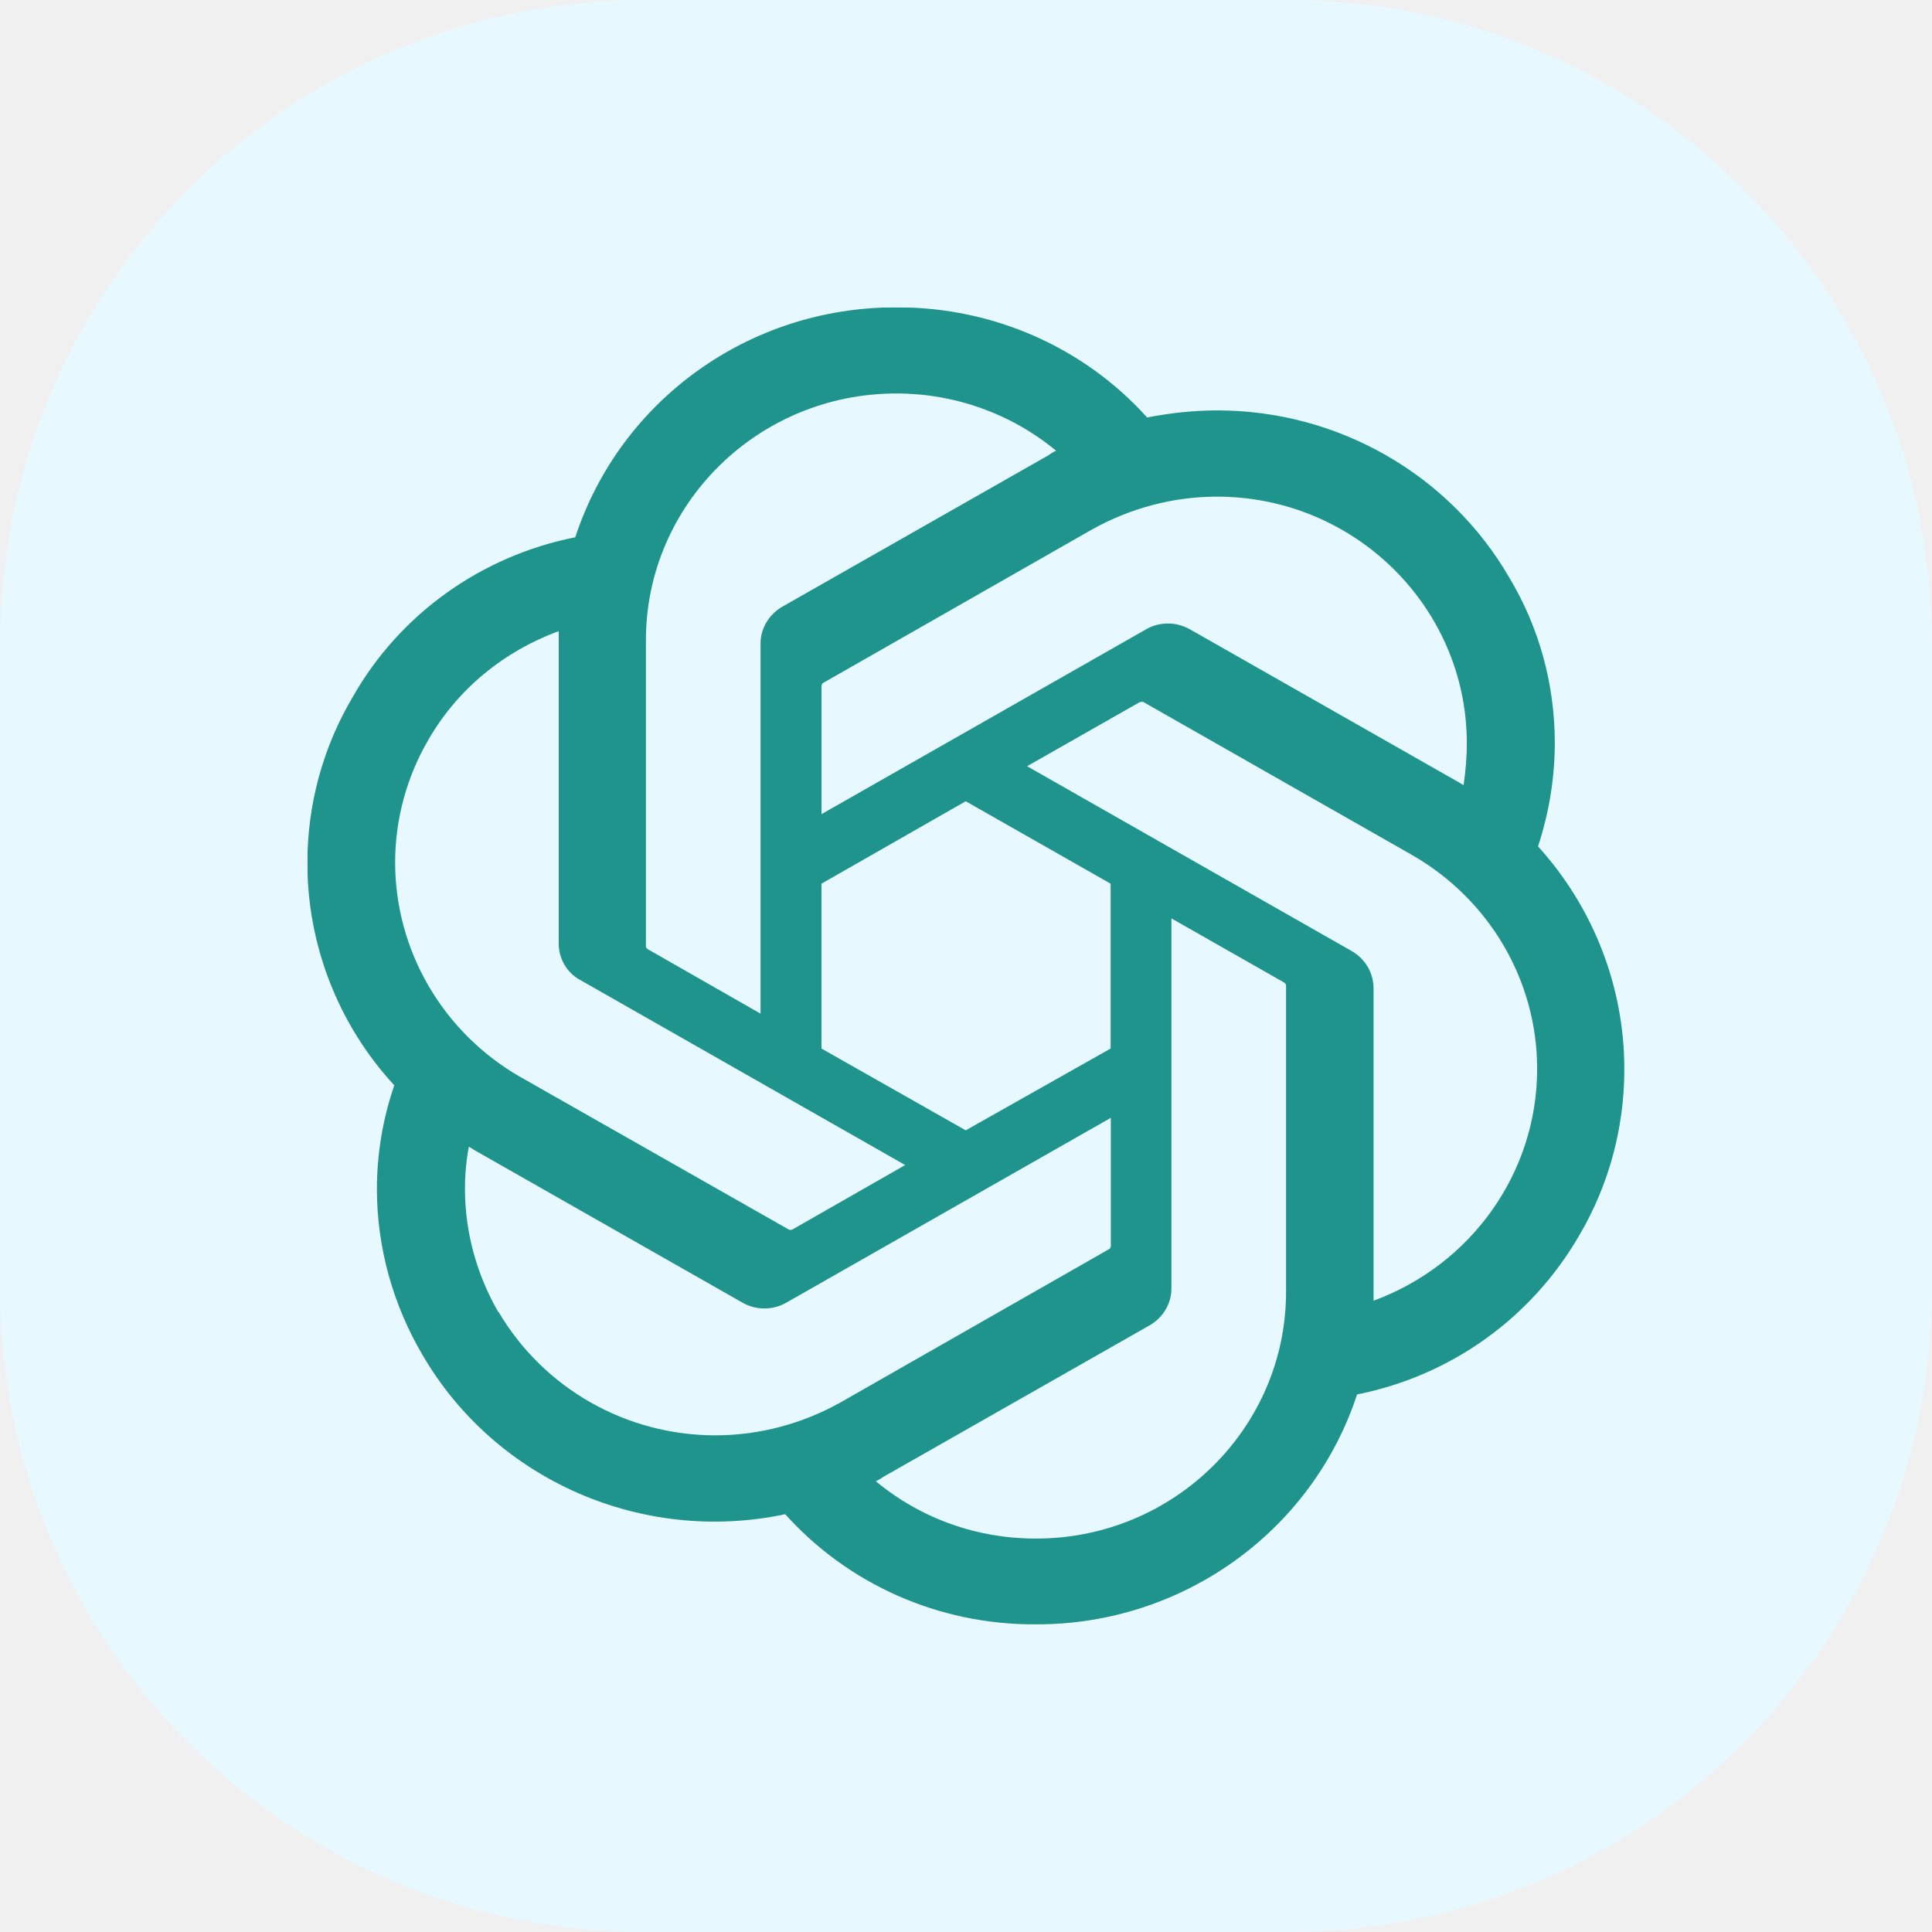
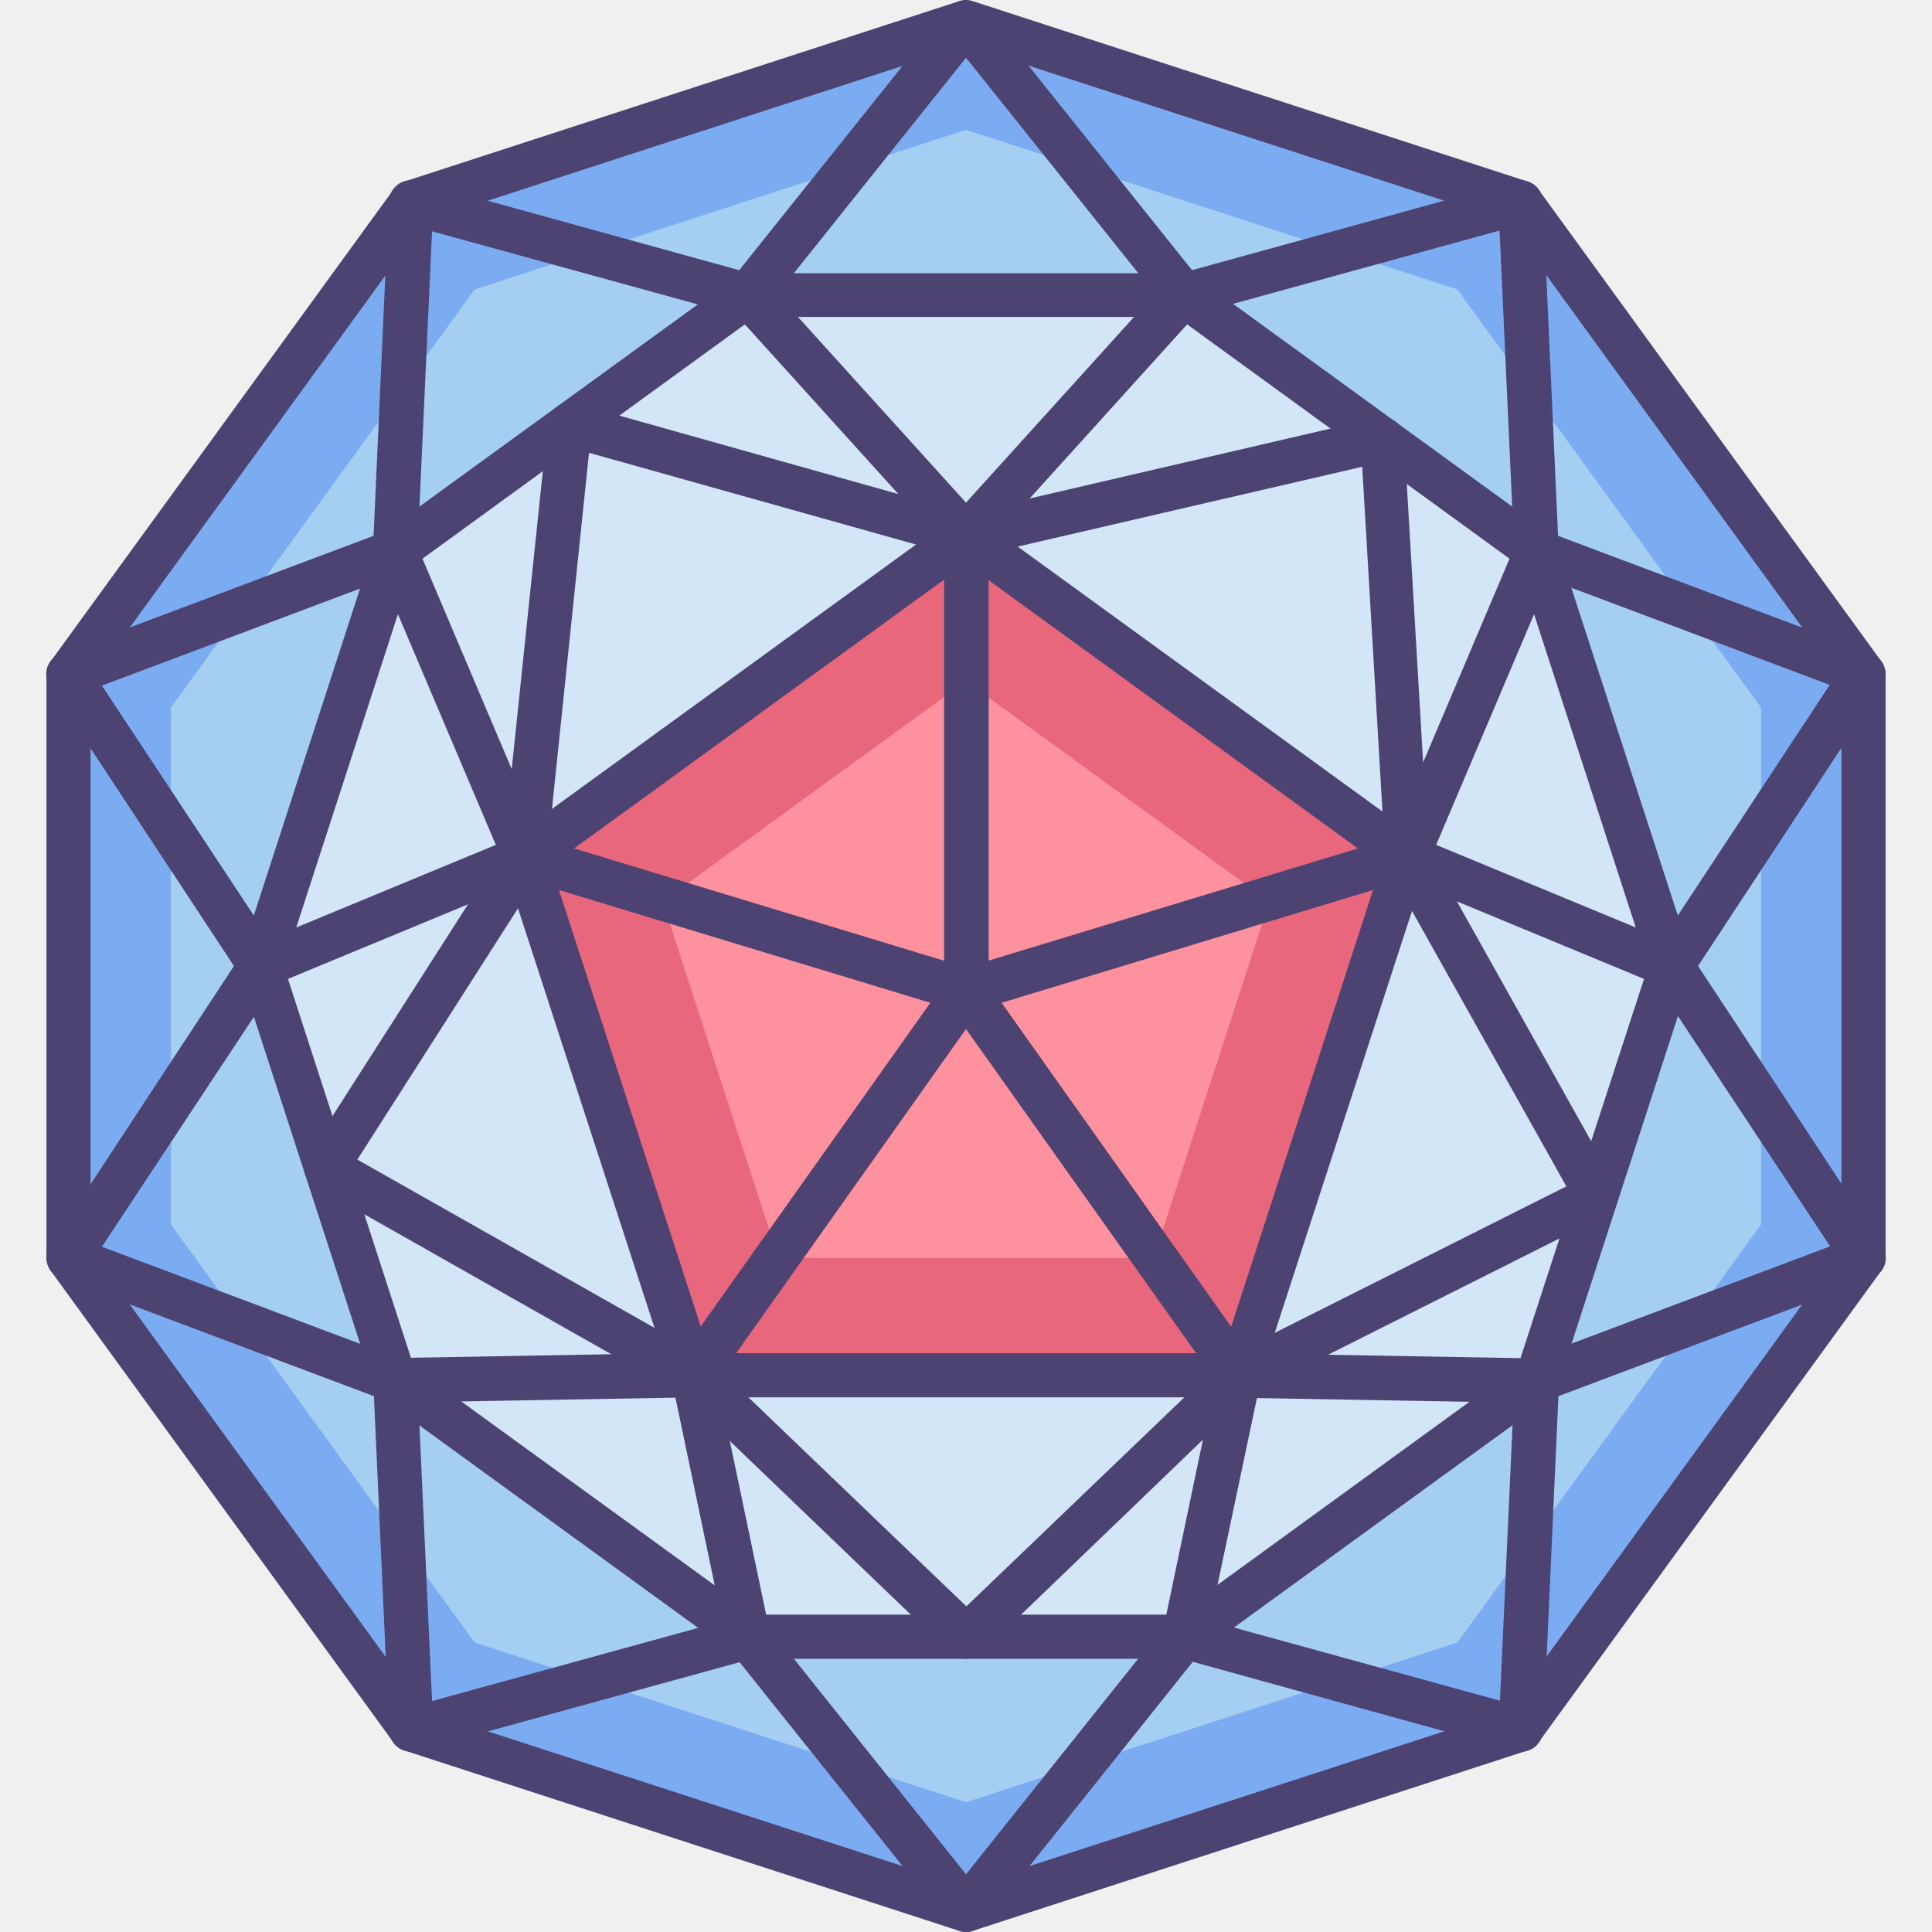
- <svg xmlns="http://www.w3.org/2000/svg" xmlns:xlink="http://www.w3.org/1999/xlink" width="30" height="30" viewBox="0 0 30 30" fill="none">
-   <defs>
-     <rect id="path_0" x="0" y="0" width="30" height="30" />
-     <rect id="path_1" x="0" y="0" width="20.455" height="20.455" />
-   </defs>
-   <g opacity="1" transform="translate(0 0)  rotate(0 15 15)">
-     <rect fill="#E7F8FF" opacity="1" transform="translate(0 0)  rotate(0 15 15)" x="0" y="0" width="30" height="30" rx="10" />
-     <mask id="bg-mask-0" fill="white">
-       <use xlink:href="#path_0" />
-     </mask>
-     <g mask="url(#bg-mask-0)">
-       <g opacity="1" transform="translate(4.772727 4.772727)  rotate(0 10.22727 10.22727)">
-         <mask id="bg-mask-1" fill="white">
-           <use xlink:href="#path_1" />
-         </mask>
-         <g mask="url(#bg-mask-1)">
-           <path id="分组 1" fill-rule="evenodd" style="fill:#1F948C" transform="translate(0 0)  rotate(0 10.22727 10.22727)" opacity="1" d="M19.11 8.37L19.11 8.37C19.28 7.85 19.37 7.31 19.37 6.76C19.37 5.86 19.13 4.97 18.66 4.19C17.73 2.59 16 1.6 14.13 1.6C13.76 1.6 13.4 1.64 13.04 1.71C12.06 0.62 10.65 0 9.17 0L9.14 0L9.13 0C6.86 0 4.86 1.44 4.16 3.57C2.7 3.86 1.44 4.76 0.71 6.04C0.24 6.83 0 7.72 0 8.63C0 9.9 0.48 11.14 1.35 12.08C1.17 12.6 1.08 13.15 1.08 13.69C1.08 14.6 1.33 15.49 1.79 16.27C2.92 18.21 5.2 19.21 7.42 18.74C8.4 19.83 9.8 20.45 11.28 20.45L11.31 20.45L11.33 20.45C13.59 20.45 15.6 19.01 16.3 16.88C17.76 16.59 19.01 15.69 19.75 14.41C20.21 13.63 20.45 12.74 20.45 11.83C20.45 10.55 19.97 9.32 19.11 8.37Z M8.947 18.158C8.907 18.188 8.867 18.208 8.827 18.228C9.527 18.808 10.397 19.118 11.307 19.118L11.317 19.118C13.457 19.118 15.197 17.398 15.197 15.288L15.197 10.528C15.197 10.508 15.177 10.488 15.157 10.478L13.417 9.488L13.417 15.238C13.417 15.468 13.287 15.688 13.077 15.808L8.947 18.158Z M8.277 17.005L12.447 14.625C12.466 14.615 12.476 14.595 12.476 14.575L12.476 14.575L12.476 12.585L7.437 15.455C7.227 15.575 6.967 15.575 6.757 15.455L2.627 13.105C2.587 13.085 2.537 13.045 2.507 13.035C2.467 13.245 2.447 13.465 2.447 13.685C2.447 14.355 2.627 15.015 2.967 15.605L2.967 15.595C3.667 16.785 4.947 17.515 6.337 17.515C7.017 17.515 7.687 17.335 8.277 17.005Z M3.903 5.168C3.903 5.128 3.903 5.068 3.903 5.028C3.053 5.338 2.333 5.928 1.883 6.708L1.883 6.708C1.543 7.288 1.363 7.948 1.363 8.618C1.363 9.988 2.103 11.258 3.303 11.948L7.473 14.318C7.493 14.328 7.513 14.328 7.533 14.318L9.283 13.318L4.243 10.448C4.033 10.338 3.903 10.118 3.903 9.878L3.903 9.878L3.903 5.168Z M17.156 8.505L12.976 6.125C12.956 6.125 12.936 6.125 12.916 6.135L11.176 7.125L16.216 9.995C16.426 10.115 16.556 10.335 16.556 10.575C16.556 10.575 16.556 10.575 16.556 10.575L16.556 15.425C18.076 14.865 19.096 13.435 19.096 11.825C19.096 10.455 18.356 9.195 17.156 8.505Z M8.014 5.829C7.994 5.839 7.984 5.859 7.984 5.879L7.984 5.879L7.984 7.869L13.024 4.999C13.124 4.939 13.244 4.909 13.364 4.909C13.484 4.909 13.594 4.939 13.704 4.999L17.834 7.349C17.874 7.369 17.914 7.399 17.954 7.419L17.954 7.419C17.984 7.209 18.004 6.989 18.004 6.769C18.004 4.659 16.264 2.939 14.124 2.939C13.444 2.939 12.774 3.119 12.184 3.449L8.014 5.829Z M9.147 1.337C6.997 1.337 5.257 3.057 5.257 5.167L5.257 9.927C5.257 9.947 5.277 9.957 5.287 9.967L7.037 10.967L7.037 5.227L7.037 5.217C7.037 4.987 7.167 4.767 7.377 4.647L11.507 2.297C11.547 2.267 11.597 2.237 11.627 2.227C10.927 1.647 10.047 1.337 9.147 1.337Z M7.983 11.509L10.223 12.779L12.473 11.509L12.473 8.949L10.223 7.669L7.983 8.949L7.983 11.509Z " />
-         </g>
-       </g>
-     </g>
-   </g>
+ <svg xmlns="http://www.w3.org/2000/svg" t="1680058327635" class="icon" viewBox="0 0 1024 1024" version="1.1" p-id="1700" width="200" height="200">
+   <path d="M512 512m-414 0a414 414 0 1 0 828 0 414 414 0 1 0-828 0Z" fill="#F0C48A" p-id="1701" />
+   <path d="M36.2 357.4v309.2L218 916.8l294 95.4 294-95.4 181.8-250.2V357.4L806 107.2 512 11.8 218 107.2z" fill="#7BABF1" p-id="1702" />
+   <path d="M90.6 375v274l161 221.6L512 955.2l260.4-84.6 161-221.6v-274L772.4 153.4 512 68.8 251.6 153.4z" fill="#A4CFF2" p-id="1703" />
+   <path d="M627.6 156.4H396.4l-186.8 135.8L138.2 512l71.4 219.8 186.8 135.8h231.2l186.8-135.8L885.8 512l-71.4-219.8z" fill="#D3E6F8" p-id="1704" />
+   <path d="M512 284.2L278.2 454l89.2 275h289.2L745.8 454z" fill="#E8677D" p-id="1705" />
+   <path d="M512 361l-160.8 116.8 61.4 189h198.8l61.4-189z" fill="#FD919E" p-id="1706" />
+   <path d="M512 1024c-1.2 0-2.4-0.2-3.6-0.6l-294-95.6c-2.4-0.8-4.4-2.2-5.8-4.2L26.8 673.4c-1.4-2-2.2-4.4-2.2-6.8V357.4c0-2.4 0.8-4.8 2.2-6.8l181.8-250.2c1.4-2 3.6-3.4 5.8-4.2L508.4 0.6c2.4-0.8 4.8-0.8 7.2 0l294 95.6c2.4 0.8 4.4 2.2 5.8 4.2l181.8 250.2c1.4 2 2.2 4.4 2.2 6.8v309.2c0 2.4-0.8 4.8-2.2 6.8l-181.8 250.2c-1.4 2-3.6 3.4-5.8 4.2l-294 95.6c-1.2 0.4-2.4 0.6-3.6 0.6z m-286.8-117.2L512 1000l286.8-93.2 177.2-244V361.2l-177.2-244L512 24 225.2 117.2 48 361.2v301.6l177.2 244z" fill="#4C4372" p-id="1707" />
+   <path d="M627.6 879.2H396.4c-2.4 0-4.8-0.8-6.8-2.2l-187-135.8c-2-1.4-3.4-3.6-4.2-5.8L127 515.6c-0.8-2.4-0.8-4.8 0-7.2l71.4-219.8c0.8-2.4 2.2-4.4 4.2-5.8l187-135.8c2-1.4 4.4-2.2 6.8-2.2h231c2.4 0 4.8 0.8 6.8 2.2l187 135.8c2 1.4 3.4 3.6 4.2 5.8l71.4 219.8c0.8 2.4 0.8 4.8 0 7.2l-71.4 219.8c-0.8 2.4-2.2 4.4-4.2 5.8l-187 135.8c-1.8 1.6-4.2 2.2-6.6 2.2z m-227.4-23.4h223.4l180.8-131.4L873.6 512l-69-212.6L623.8 168H400.2l-180.8 131.4L150.4 512l69 212.6 180.8 131.2z" fill="#4C4372" p-id="1708" />
+   <path d="M656.6 740.6H367.4c-5 0-9.6-3.2-11.2-8.2l-89.4-274.8c-1.6-4.8 0.2-10.2 4.2-13.2l233.8-169.8c4.2-3 9.6-3 13.8 0l233.8 169.8c4.2 3 5.8 8.2 4.2 13.2l-89.4 274.8c-1 5-5.6 8.2-10.6 8.2zM376 717.2h272l84-258.6-220-159.8-220 159.8 84 258.6z" fill="#4C4372" p-id="1709" />
+   <path d="M512 1024c-3.6 0-7-1.6-9.2-4.4L392 881 221 928c-3.4 1-7.2 0.2-10-1.8s-4.6-5.4-4.8-9l-8-177.2-166-62.4c-3.4-1.2-6-4-7-7.4-1.2-3.4-0.6-7.2 1.4-10L124 512l-97.6-148.2c-2-3-2.4-6.6-1.4-10 1.2-3.4 3.6-6 7-7.4L198 284l8-177.2c0.2-3.6 2-6.8 4.8-9 2.8-2 6.6-2.8 10-1.8l171 47.2 110.8-138.6c2.2-2.8 5.6-4.4 9.2-4.4s7 1.6 9.2 4.4l110.8 138.6L803 96c3.4-1 7.2-0.2 10 1.8s4.6 5.4 4.8 9l8 177.2 166 62.4c3.4 1.2 6 4 7 7.4 1.2 3.4 0.6 7-1.4 10L900 512l97.6 148.2c2 3 2.4 6.6 1.4 10-1.2 3.4-3.6 6-7 7.4L826 740l-8 177.2c-0.2 3.6-2 6.8-4.8 9-2.8 2-6.6 2.8-10 1.8l-171-47.2-110.8 138.6c-2.4 3-5.8 4.6-9.4 4.6z m-115.6-168.2c3.6 0 7 1.6 9.2 4.4l106.4 133.2 106.4-133.2c3-3.6 7.8-5.2 12.2-4l164.4 45.2 7.8-170.4c0.2-4.6 3.2-8.8 7.6-10.4l159.6-60-94-142.2c-2.6-4-2.6-9 0-13l93.8-142.4-159.6-60c-4.4-1.6-7.4-5.8-7.6-10.4l-7.8-170.4-164.4 45.2c-4.6 1.2-9.4-0.4-12.2-4L512 30.6l-106.4 133.2c-3 3.6-7.8 5.2-12.2 4l-164.4-45.2-7.8 170.4c-0.2 4.6-3.2 8.8-7.6 10.4l-159.6 60 94 142.2c2.6 4 2.6 9 0 13l-94 142.2 159.6 60c4.4 1.6 7.4 5.8 7.6 10.4l7.8 170.4 164.4-45.2c1-0.4 2-0.6 3-0.6z" fill="#4C4372" p-id="1710" />
+   <path d="M512 295.8c-3.4 0-6.4-1.4-8.6-3.8l-115.6-127.8c-4.4-4.8-4-12.2 0.8-16.6 4.8-4.4 12.2-4 16.6 0.8l106.8 118 106.8-118c4.4-4.8 11.8-5.2 16.6-0.8 4.8 4.4 5.2 11.8 0.8 16.6L520.6 292c-2.2 2.4-5.2 3.8-8.6 3.8zM885.8 523.8c-1.4 0-3-0.2-4.4-0.8l-140-58c-2.8-1.2-5.2-3.4-6.4-6.4-1.2-2.8-1.2-6.2 0-9l68.6-161.8c2.6-6 9.4-8.8 15.4-6.2 6 2.6 8.8 9.4 6.2 15.4l-64 150.8 129 53.4c6 2.4 8.8 9.4 6.4 15.4-1.8 4.4-6.2 7.2-10.8 7.2zM627.6 879.2c-0.8 0-1.6 0-2.4-0.2-6.4-1.4-10.4-7.6-9-13.8l29-138.6c1.2-5.6 6-9.4 11.6-9.4l158 2.8c6.4 0.2 11.6 5.4 11.6 12-0.2 6.4-5.4 11.6-12 11.6l-148.2-2.6-27.2 129c-1.2 5.4-6 9.2-11.4 9.2zM396.4 879.2c-5.4 0-10.4-3.8-11.4-9.4L358 740.8l-148.2 2.6c-6.6 0-11.8-5-12-11.6-0.2-6.4 5-11.8 11.6-12l158-2.8c5.6 0 10.6 3.8 11.6 9.4l29 138.6c1.4 6.4-2.8 12.6-9 13.8-1 0.4-1.8 0.4-2.6 0.4zM138.2 523.8c-4.6 0-9-2.8-10.8-7.2-2.4-6 0.4-12.8 6.4-15.4l129-53.4-64-150.8c-2.6-6 0.2-12.8 6.2-15.4 6-2.6 12.8 0.2 15.4 6.2l68.6 161.8c1.2 2.8 1.2 6.2 0 9s-3.4 5.2-6.4 6.4l-140 58c-1.4 0.4-3 0.8-4.4 0.8z" fill="#4C4372" p-id="1711" />
+   <path d="M512 879.2c-3 0-5.8-1-8.2-3.2l-143.4-137.6-193.4-109.6c-2.8-1.6-4.8-4.2-5.6-7.4-0.8-3.2-0.2-6.4 1.6-9.2l103.8-162.2 23.6-226.2c0.4-3.4 2.2-6.6 5-8.4 2.8-2 6.4-2.6 9.8-1.6L512.2 272 730 221.4c3.4-0.8 7 0 9.6 2 2.8 2 4.4 5.2 4.6 8.8l12.8 218.4 99.2 177.2c1.6 2.8 2 6.2 1 9.2-1 3-3 5.6-6 7l-188.2 94.6-142.8 137.4c-2.4 2.2-5.2 3.2-8.2 3.2zM189.4 614.6l184 104.2c0.8 0.4 1.6 1 2.4 1.8l136.4 130.8 136.4-130.8c0.8-0.8 1.8-1.4 2.8-2l178.8-89.8-94.6-168.8c-0.8-1.6-1.4-3.2-1.4-5L722 247.4l-207.2 48c-2 0.4-4 0.4-5.8-0.2L312.2 240l-22.4 215.2c-0.2 1.8-0.8 3.6-1.8 5.2l-98.6 154.2z m88.8-160.6z" fill="#4C4372" p-id="1712" />
+   <path d="M512 536.8c-1.2 0-2.2-0.2-3.4-0.6l-233.8-71c-6.2-1.8-9.6-8.4-7.8-14.6 1.8-6.2 8.4-9.6 14.6-7.8l218.8 66.4V284.2c0-6.4 5.2-11.8 11.8-11.8 6.4 0 11.8 5.2 11.8 11.8v240.8c0 3.8-1.8 7.2-4.8 9.4-2.2 1.6-4.8 2.4-7.2 2.4z" fill="#4C4372" p-id="1713" />
+   <path d="M656.6 740.6c-3.6 0-7.2-1.8-9.6-5L512 545.4l-135 190.4c-3.8 5.2-11 6.6-16.4 2.8-5.2-3.8-6.6-11-2.8-16.4l144.6-203.8c2.2-3.2 5.8-5 9.6-5s7.4 1.8 9.6 5L666 722.2c3.8 5.2 2.4 12.6-2.8 16.4-2 1.4-4.4 2-6.6 2z" fill="#4C4372" p-id="1714" />
+   <path d="M512 536.8c-5 0-9.6-3.2-11.2-8.4-1.8-6.2 1.6-12.8 7.8-14.6l233.8-71c6.2-1.8 12.8 1.6 14.6 7.8 1.8 6.2-1.6 12.8-7.8 14.6l-233.8 71c-1.2 0.4-2.2 0.6-3.4 0.6z" fill="#4C4372" p-id="1715" />
</svg>
